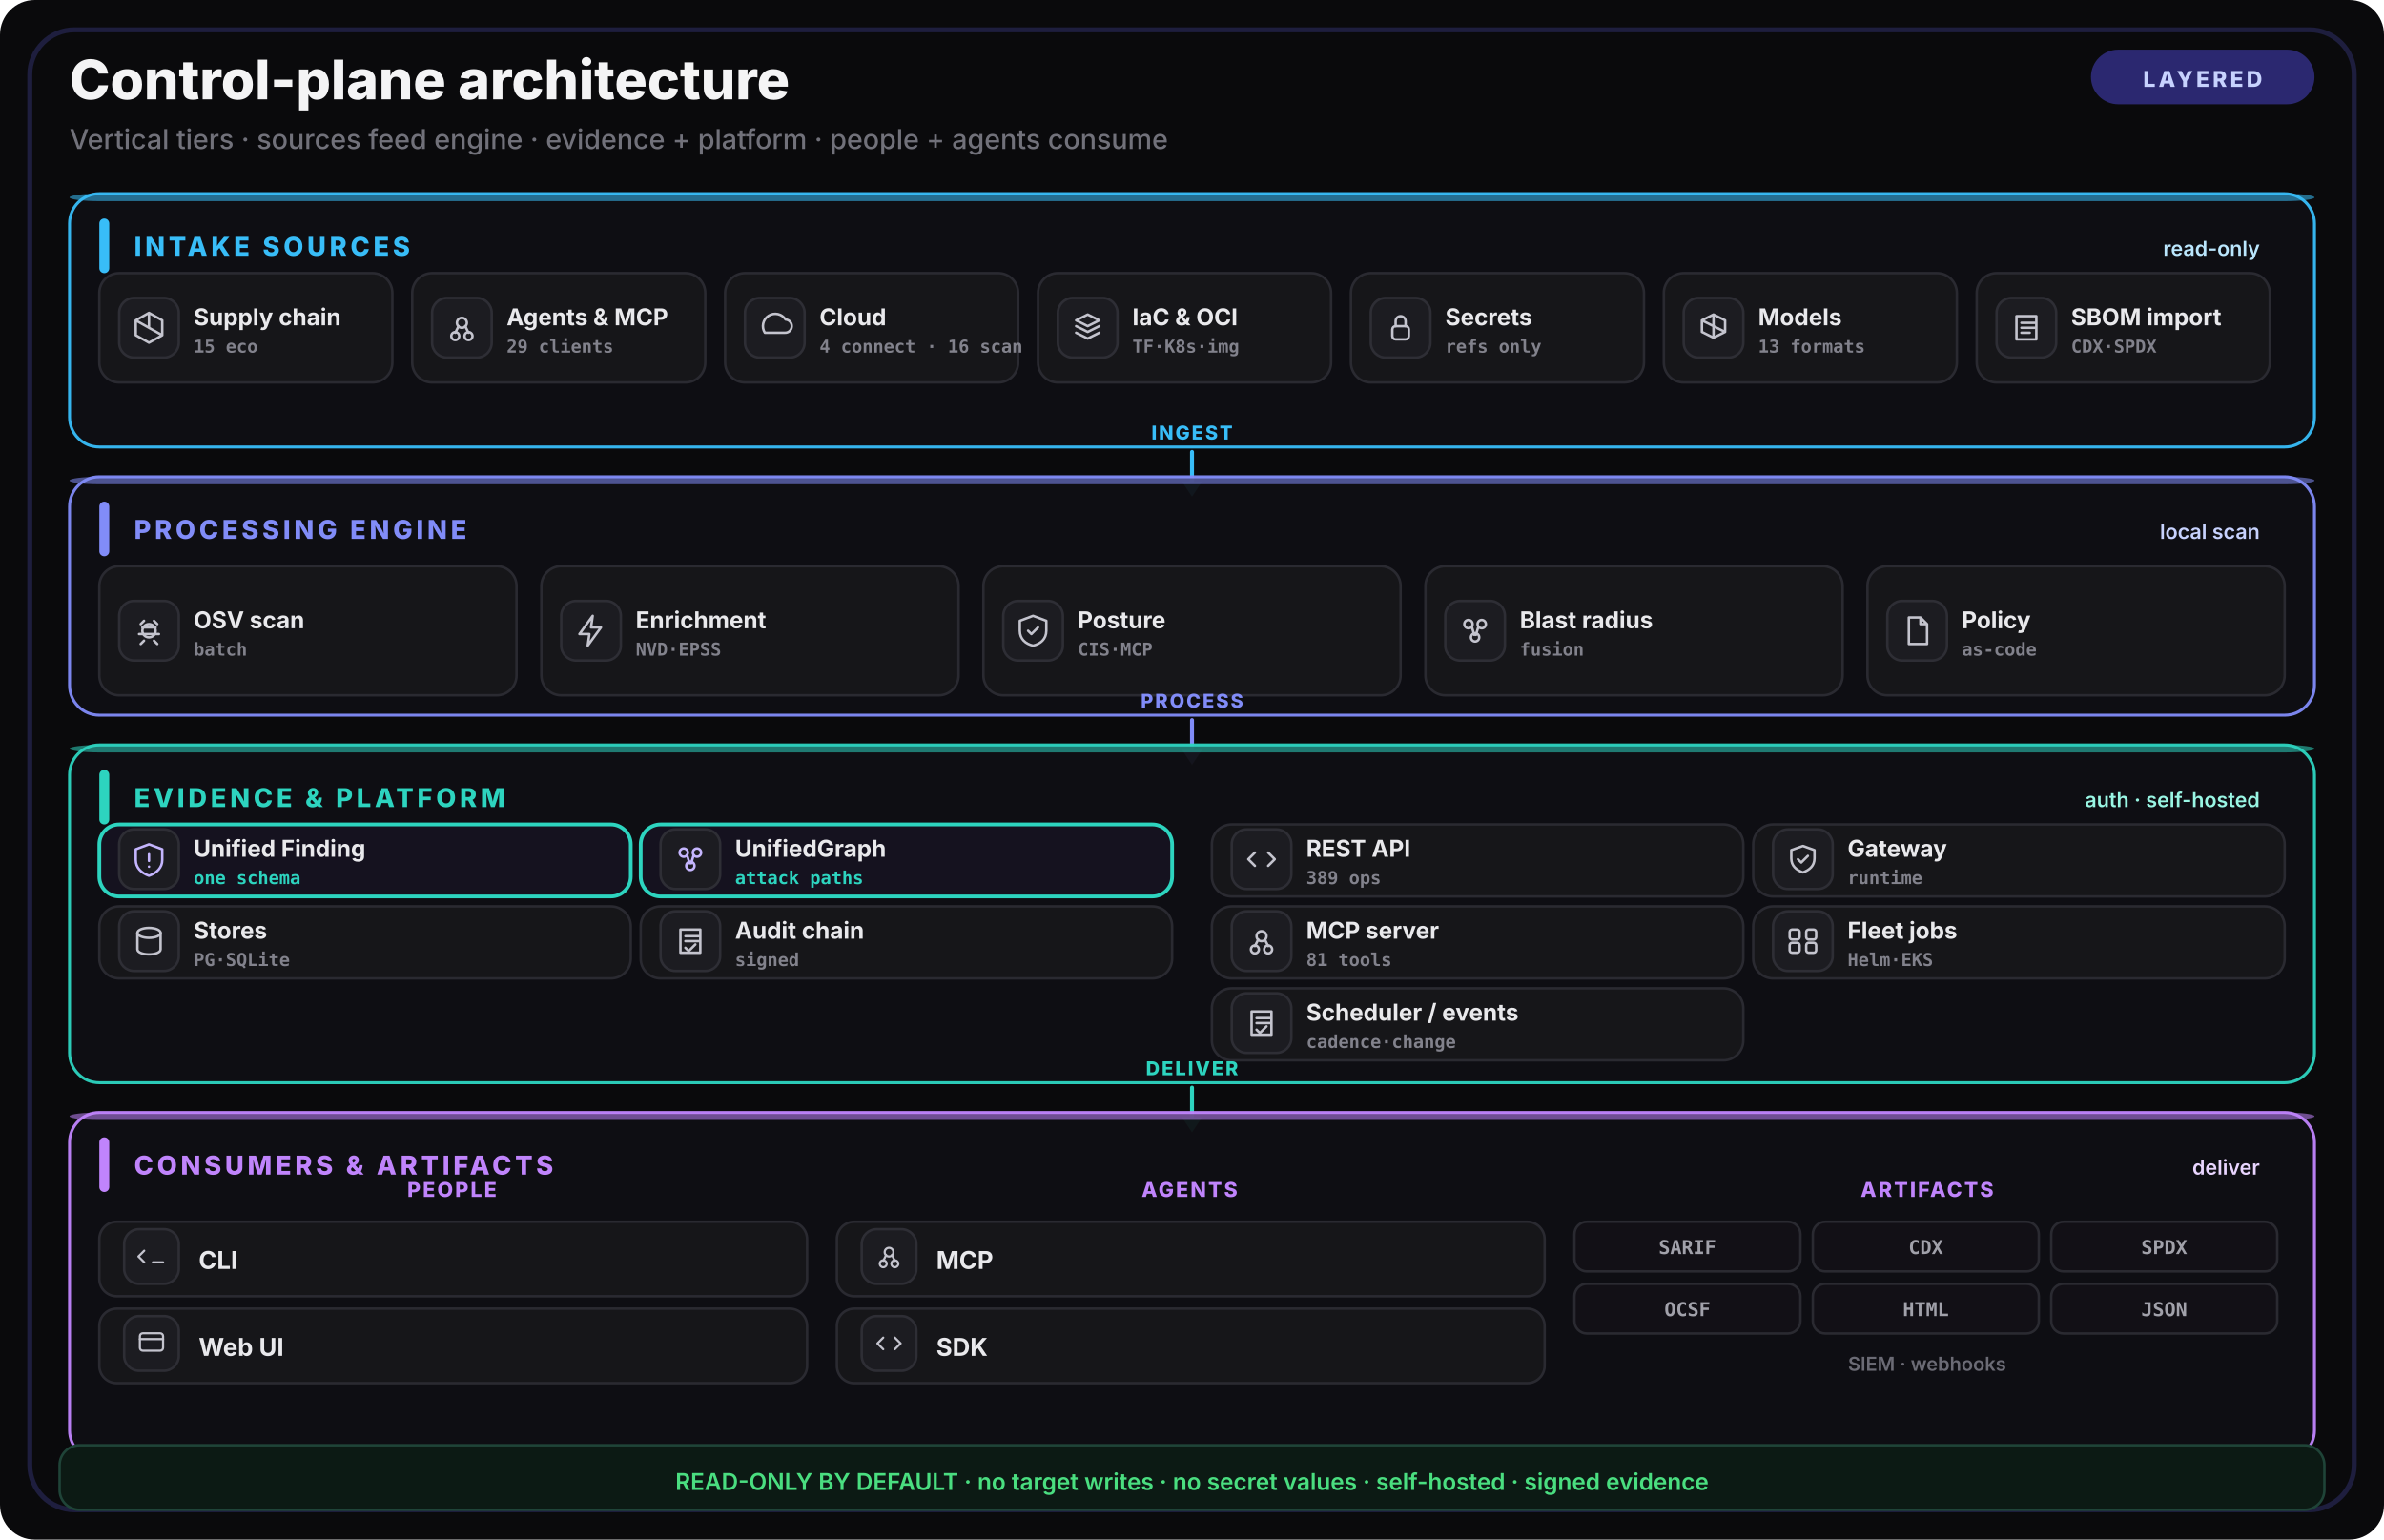
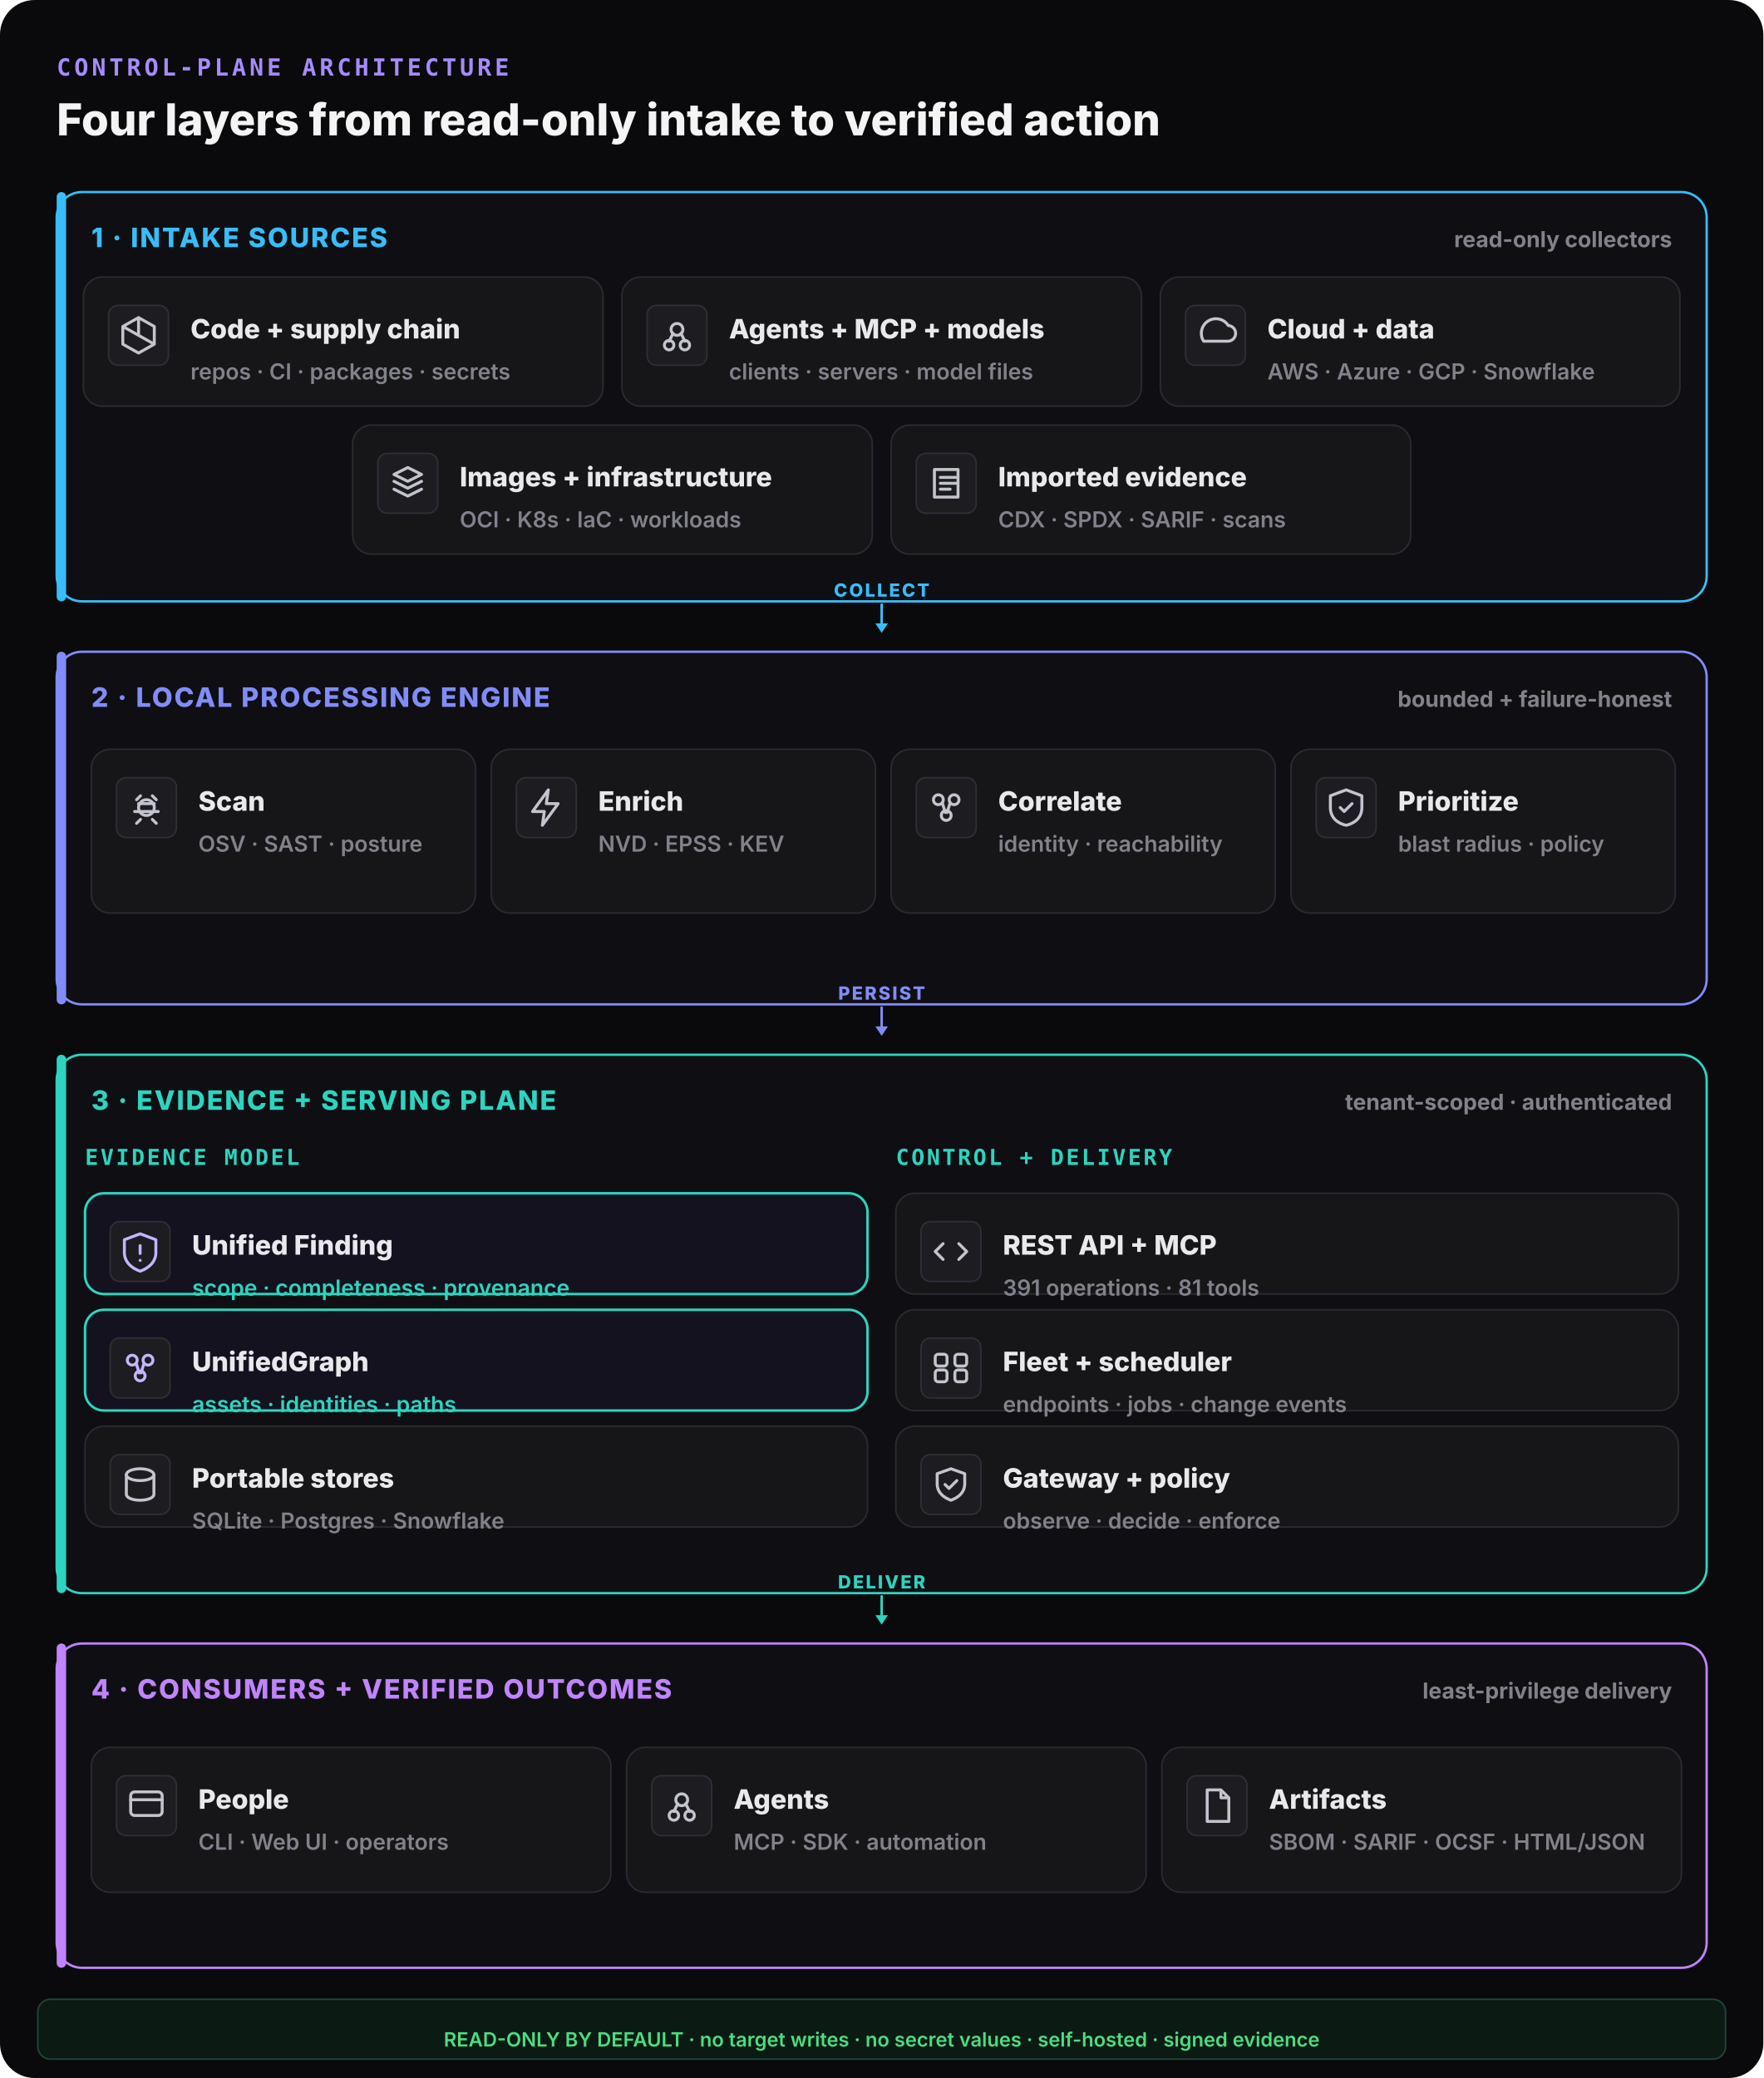
- <svg xmlns="http://www.w3.org/2000/svg" width="960" height="620" viewBox="0 0 960 620" fill="none">
-   <rect width="960" height="620" rx="14" fill="#0a0a0c" />
-   <rect x="12" y="12" width="936" height="596" rx="18" fill="none" stroke="#6366f1" stroke-width="2" opacity="0.22" />
-   <rect x="842" y="20" width="90" height="22" rx="11" fill="#312e81" opacity="0.85" />
-   <text x="887" y="35" text-anchor="middle" font-family="Inter,system-ui,sans-serif" font-size="8.8" font-weight="800" letter-spacing="0.14em" fill="#c7d2fe">LAYERED</text>
-   <text x="28" y="40" font-family="Inter,system-ui,sans-serif" font-size="22.0" font-weight="800" fill="#f4f4f5">Control-plane architecture</text>
-   <text x="28" y="60" font-family="Inter,system-ui,sans-serif" font-size="11.0" font-weight="500" fill="#71717a">Vertical tiers · sources feed engine · evidence + platform · people + agents consume</text>
-   <rect x="28" y="78" width="904" height="102" rx="12" fill="#0f0f13" stroke="#38bdf8" stroke-width="1.2" opacity="0.95" />
-   <rect x="28" y="78" width="904" height="3" rx="12" fill="#38bdf8" opacity="0.55" />
-   <rect x="40" y="88" width="4" height="22" rx="2" fill="#38bdf8" />
-   <text x="54" y="103" font-family="Inter,system-ui,sans-serif" font-size="10.45" font-weight="800" letter-spacing="0.14em" fill="#38bdf8">INTAKE SOURCES</text>
-   <text x="910" y="103" text-anchor="end" font-family="Inter,system-ui,sans-serif" font-size="8.25" font-weight="600" fill="#bae6fd">read-only</text>
-   <rect x="40" y="110" width="118" height="44" rx="8" fill="#161619" stroke="#2a2a31" stroke-width="1" />
-   <rect x="48" y="120" width="24" height="24" rx="6" fill="#1c1c21" stroke="#2e2e35" />
-   <g transform="translate(52,124) scale(0.6666667)" fill="none" stroke="#c4c4ce" stroke-width="1.5" stroke-linecap="round" stroke-linejoin="round">
+ <svg xmlns="http://www.w3.org/2000/svg" width="1120" height="1320" viewBox="0 0 1120 1320" fill="none">
+   <rect width="1120" height="1320" rx="22" fill="#0a0a0c" />
+   <text x="36" y="48" font-family="ui-monospace,monospace" font-size="15" font-weight="800" letter-spacing="0.14em" fill="#a78bfa">CONTROL-PLANE ARCHITECTURE</text>
+   <text x="36" y="86" font-family="Inter,system-ui,sans-serif" font-size="28" font-weight="800" fill="#f4f4f5">Four layers from read-only intake to verified action</text>
+   <rect x="36" y="122" width="1048" height="260" rx="16" fill="#0f0f13" stroke="#38bdf8" stroke-width="1.5" />
+   <rect x="36" y="122" width="6" height="260" rx="3" fill="#38bdf8" />
+   <text x="58" y="157" font-family="Inter,system-ui,sans-serif" font-size="17" font-weight="800" letter-spacing="0.06em" fill="#38bdf8">1 · INTAKE SOURCES</text>
+   <text x="1062" y="157" text-anchor="end" font-family="Inter,system-ui,sans-serif" font-size="14" font-weight="700" fill="#82828c">read-only collectors</text>
+   <rect x="53" y="176" width="330" height="82" rx="12" fill="#161619" stroke="#2a2a31" stroke-width="1" />
+   <rect x="69" y="194" width="38" height="38" rx="6" fill="#1c1c21" stroke="#2e2e35" />
+   <g transform="translate(73,198) scale(1.25)" fill="none" stroke="#c4c4ce" stroke-width="1.5" stroke-linecap="round" stroke-linejoin="round">
    <path d="M12 3l8 4.5v9L12 21l-8-4.5v-9z M12 3v9 M4 7.5l16 9" />
  </g>
-   <text x="78" y="131" font-family="Inter,system-ui,sans-serif" font-size="9.35" font-weight="700" fill="#e9e9ec">Supply chain</text>
-   <text x="78" y="142" font-family="ui-monospace,monospace" font-size="7.15" font-weight="600" fill="#82828c">15 eco</text>
-   <rect x="166" y="110" width="118" height="44" rx="8" fill="#161619" stroke="#2a2a31" stroke-width="1" />
-   <rect x="174" y="120" width="24" height="24" rx="6" fill="#1c1c21" stroke="#2e2e35" />
-   <g transform="translate(178,124) scale(0.6666667)" fill="none" stroke="#c4c4ce" stroke-width="1.5" stroke-linecap="round" stroke-linejoin="round">
+   <text x="121" y="215" font-family="Inter,system-ui,sans-serif" font-size="17" font-weight="800" fill="#e9e9ec">Code + supply chain</text>
+   <text x="121" y="241" font-family="Inter,system-ui,sans-serif" font-size="14" font-weight="600" fill="#82828c">repos · CI · packages · secrets</text>
+   <rect x="395" y="176" width="330" height="82" rx="12" fill="#161619" stroke="#2a2a31" stroke-width="1" />
+   <rect x="411" y="194" width="38" height="38" rx="6" fill="#1c1c21" stroke="#2e2e35" />
+   <g transform="translate(415,198) scale(1.25)" fill="none" stroke="#c4c4ce" stroke-width="1.5" stroke-linecap="round" stroke-linejoin="round">
    <circle cx="12" cy="9" r="3" />
    <circle cx="8" cy="17" r="2.4" />
    <circle cx="16" cy="17" r="2.4" />
    <path d="M10 11l-2 4 M14 11l2 4" />
  </g>
-   <text x="204" y="131" font-family="Inter,system-ui,sans-serif" font-size="9.35" font-weight="700" fill="#e9e9ec">Agents &amp; MCP</text>
-   <text x="204" y="142" font-family="ui-monospace,monospace" font-size="7.15" font-weight="600" fill="#82828c">29 clients</text>
-   <rect x="292" y="110" width="118" height="44" rx="8" fill="#161619" stroke="#2a2a31" stroke-width="1" />
-   <rect x="300" y="120" width="24" height="24" rx="6" fill="#1c1c21" stroke="#2e2e35" />
-   <g transform="translate(304,124) scale(0.6666667)" fill="none" stroke="#c4c4ce" stroke-width="1.5" stroke-linecap="round" stroke-linejoin="round">
+   <text x="463" y="215" font-family="Inter,system-ui,sans-serif" font-size="17" font-weight="800" fill="#e9e9ec">Agents + MCP + models</text>
+   <text x="463" y="241" font-family="Inter,system-ui,sans-serif" font-size="14" font-weight="600" fill="#82828c">clients · servers · model files</text>
+   <rect x="737" y="176" width="330" height="82" rx="12" fill="#161619" stroke="#2a2a31" stroke-width="1" />
+   <rect x="753" y="194" width="38" height="38" rx="6" fill="#1c1c21" stroke="#2e2e35" />
+   <g transform="translate(757,198) scale(1.25)" fill="none" stroke="#c4c4ce" stroke-width="1.5" stroke-linecap="round" stroke-linejoin="round">
    <path d="M6 15h12a4 4 0 0 0 .5-8A6 6 0 0 0 6 15z" />
  </g>
-   <text x="330" y="131" font-family="Inter,system-ui,sans-serif" font-size="9.35" font-weight="700" fill="#e9e9ec">Cloud</text>
-   <text x="330" y="142" font-family="ui-monospace,monospace" font-size="7.15" font-weight="600" fill="#82828c">4 connect · 16 scan</text>
-   <rect x="418" y="110" width="118" height="44" rx="8" fill="#161619" stroke="#2a2a31" stroke-width="1" />
-   <rect x="426" y="120" width="24" height="24" rx="6" fill="#1c1c21" stroke="#2e2e35" />
-   <g transform="translate(430,124) scale(0.6666667)" fill="none" stroke="#c4c4ce" stroke-width="1.5" stroke-linecap="round" stroke-linejoin="round">
+   <text x="805" y="215" font-family="Inter,system-ui,sans-serif" font-size="17" font-weight="800" fill="#e9e9ec">Cloud + data</text>
+   <text x="805" y="241" font-family="Inter,system-ui,sans-serif" font-size="14" font-weight="600" fill="#82828c">AWS · Azure · GCP · Snowflake</text>
+   <rect x="224" y="270" width="330" height="82" rx="12" fill="#161619" stroke="#2a2a31" stroke-width="1" />
+   <rect x="240" y="288" width="38" height="38" rx="6" fill="#1c1c21" stroke="#2e2e35" />
+   <g transform="translate(244,292) scale(1.25)" fill="none" stroke="#c4c4ce" stroke-width="1.5" stroke-linecap="round" stroke-linejoin="round">
    <path d="M12 4l7 3.5-7 3.5-7-3.5z M5 11l7 3.5 7-3.5 M5 15l7 3.5 7-3.5" />
  </g>
-   <text x="456" y="131" font-family="Inter,system-ui,sans-serif" font-size="9.35" font-weight="700" fill="#e9e9ec">IaC &amp; OCI</text>
-   <text x="456" y="142" font-family="ui-monospace,monospace" font-size="7.15" font-weight="600" fill="#82828c">TF·K8s·img</text>
-   <rect x="544" y="110" width="118" height="44" rx="8" fill="#161619" stroke="#2a2a31" stroke-width="1" />
-   <rect x="552" y="120" width="24" height="24" rx="6" fill="#1c1c21" stroke="#2e2e35" />
-   <g transform="translate(556,124) scale(0.6666667)" fill="none" stroke="#c4c4ce" stroke-width="1.5" stroke-linecap="round" stroke-linejoin="round">
-     <rect x="7" y="11" width="10" height="8" rx="2" />
-     <path d="M9 11V8a3 3 0 0 1 6 0v3" />
-   </g>
-   <text x="582" y="131" font-family="Inter,system-ui,sans-serif" font-size="9.35" font-weight="700" fill="#e9e9ec">Secrets</text>
-   <text x="582" y="142" font-family="ui-monospace,monospace" font-size="7.15" font-weight="600" fill="#82828c">refs only</text>
-   <rect x="670" y="110" width="118" height="44" rx="8" fill="#161619" stroke="#2a2a31" stroke-width="1" />
-   <rect x="678" y="120" width="24" height="24" rx="6" fill="#1c1c21" stroke="#2e2e35" />
-   <g transform="translate(682,124) scale(0.6666667)" fill="none" stroke="#c4c4ce" stroke-width="1.5" stroke-linecap="round" stroke-linejoin="round">
-     <path d="M12 4l7 3.5v7L12 18l-7-3.5v-7z M12 4v14 M5 7.5l14 7" />
-   </g>
-   <text x="708" y="131" font-family="Inter,system-ui,sans-serif" font-size="9.35" font-weight="700" fill="#e9e9ec">Models</text>
-   <text x="708" y="142" font-family="ui-monospace,monospace" font-size="7.15" font-weight="600" fill="#82828c">13 formats</text>
-   <rect x="796" y="110" width="118" height="44" rx="8" fill="#161619" stroke="#2a2a31" stroke-width="1" />
-   <rect x="804" y="120" width="24" height="24" rx="6" fill="#1c1c21" stroke="#2e2e35" />
-   <g transform="translate(808,124) scale(0.6666667)" fill="none" stroke="#c4c4ce" stroke-width="1.5" stroke-linecap="round" stroke-linejoin="round">
+   <text x="292" y="309" font-family="Inter,system-ui,sans-serif" font-size="17" font-weight="800" fill="#e9e9ec">Images + infrastructure</text>
+   <text x="292" y="335" font-family="Inter,system-ui,sans-serif" font-size="14" font-weight="600" fill="#82828c">OCI · K8s · IaC · workloads</text>
+   <rect x="566" y="270" width="330" height="82" rx="12" fill="#161619" stroke="#2a2a31" stroke-width="1" />
+   <rect x="582" y="288" width="38" height="38" rx="6" fill="#1c1c21" stroke="#2e2e35" />
+   <g transform="translate(586,292) scale(1.25)" fill="none" stroke="#c4c4ce" stroke-width="1.5" stroke-linecap="round" stroke-linejoin="round">
    <path d="M6 5h12v14H6z M9 9h8 M9 12h8 M9 15h5" />
  </g>
-   <text x="834" y="131" font-family="Inter,system-ui,sans-serif" font-size="9.35" font-weight="700" fill="#e9e9ec">SBOM import</text>
-   <text x="834" y="142" font-family="ui-monospace,monospace" font-size="7.15" font-weight="600" fill="#82828c">CDX·SPDX</text>
-   <line x1="480" y1="182" x2="480" y2="196" stroke="#38bdf8" stroke-width="1.6" stroke-linecap="round" />
-   <polygon points="480,200 476,194 484,194" fill="#38bdf8" />
-   <text x="480" y="177" text-anchor="middle" font-family="Inter,system-ui,sans-serif" font-size="7.7" font-weight="800" letter-spacing="0.1em" fill="#38bdf8">INGEST</text>
-   <rect x="28" y="192" width="904" height="96" rx="12" fill="#0f0f13" stroke="#818cf8" stroke-width="1.2" opacity="0.95" />
-   <rect x="28" y="192" width="904" height="3" rx="12" fill="#818cf8" opacity="0.55" />
-   <rect x="40" y="202" width="4" height="22" rx="2" fill="#818cf8" />
-   <text x="54" y="217" font-family="Inter,system-ui,sans-serif" font-size="10.45" font-weight="800" letter-spacing="0.14em" fill="#818cf8">PROCESSING ENGINE</text>
-   <text x="910" y="217" text-anchor="end" font-family="Inter,system-ui,sans-serif" font-size="8.25" font-weight="600" fill="#c7d2fe">local scan</text>
-   <rect x="40" y="228" width="168" height="52" rx="8" fill="#161619" stroke="#2a2a31" stroke-width="1" />
-   <rect x="48" y="242" width="24" height="24" rx="6" fill="#1c1c21" stroke="#2e2e35" />
-   <g transform="translate(52,246) scale(0.6666667)" fill="none" stroke="#c4c4ce" stroke-width="1.5" stroke-linecap="round" stroke-linejoin="round">
+   <text x="634" y="309" font-family="Inter,system-ui,sans-serif" font-size="17" font-weight="800" fill="#e9e9ec">Imported evidence</text>
+   <text x="634" y="335" font-family="Inter,system-ui,sans-serif" font-size="14" font-weight="600" fill="#82828c">CDX · SPDX · SARIF · scans</text>
+   <line x1="560" y1="384" x2="560" y2="398" stroke="#38bdf8" stroke-width="1.6" stroke-linecap="round" />
+   <polygon points="560,402 556,396 564,396" fill="#38bdf8" />
+   <text x="560" y="379" text-anchor="middle" font-family="Inter,system-ui,sans-serif" font-size="11.5" font-weight="800" letter-spacing="0.1em" fill="#38bdf8">COLLECT</text>
+   <rect x="36" y="414" width="1048" height="224" rx="16" fill="#0f0f13" stroke="#818cf8" stroke-width="1.5" />
+   <rect x="36" y="414" width="6" height="224" rx="3" fill="#818cf8" />
+   <text x="58" y="449" font-family="Inter,system-ui,sans-serif" font-size="17" font-weight="800" letter-spacing="0.06em" fill="#818cf8">2 · LOCAL PROCESSING ENGINE</text>
+   <text x="1062" y="449" text-anchor="end" font-family="Inter,system-ui,sans-serif" font-size="14" font-weight="700" fill="#82828c">bounded + failure-honest</text>
+   <rect x="58" y="476" width="244" height="104" rx="12" fill="#161619" stroke="#2a2a31" stroke-width="1" />
+   <rect x="74" y="494" width="38" height="38" rx="6" fill="#1c1c21" stroke="#2e2e35" />
+   <g transform="translate(78,498) scale(1.25)" fill="none" stroke="#c4c4ce" stroke-width="1.5" stroke-linecap="round" stroke-linejoin="round">
    <path d="M8 10h8M6 14h12M9 6l-2 2M15 6l2 2M9 18l-2 2M15 18l2 2" />
    <circle cx="12" cy="12" r="4" />
  </g>
-   <text x="78" y="253" font-family="Inter,system-ui,sans-serif" font-size="9.35" font-weight="700" fill="#e9e9ec">OSV scan</text>
-   <text x="78" y="264" font-family="ui-monospace,monospace" font-size="7.15" font-weight="600" fill="#82828c">batch</text>
-   <rect x="218" y="228" width="168" height="52" rx="8" fill="#161619" stroke="#2a2a31" stroke-width="1" />
-   <rect x="226" y="242" width="24" height="24" rx="6" fill="#1c1c21" stroke="#2e2e35" />
-   <g transform="translate(230,246) scale(0.6666667)" fill="none" stroke="#c4c4ce" stroke-width="1.5" stroke-linecap="round" stroke-linejoin="round">
+   <text x="126" y="515" font-family="Inter,system-ui,sans-serif" font-size="17" font-weight="800" fill="#e9e9ec">Scan</text>
+   <text x="126" y="541" font-family="Inter,system-ui,sans-serif" font-size="14" font-weight="600" fill="#82828c">OSV · SAST · posture</text>
+   <rect x="312" y="476" width="244" height="104" rx="12" fill="#161619" stroke="#2a2a31" stroke-width="1" />
+   <rect x="328" y="494" width="38" height="38" rx="6" fill="#1c1c21" stroke="#2e2e35" />
+   <g transform="translate(332,498) scale(1.25)" fill="none" stroke="#c4c4ce" stroke-width="1.5" stroke-linecap="round" stroke-linejoin="round">
    <path d="M13 3L5 14h6l-1 7 8-11h-6z" />
  </g>
-   <text x="256" y="253" font-family="Inter,system-ui,sans-serif" font-size="9.35" font-weight="700" fill="#e9e9ec">Enrichment</text>
-   <text x="256" y="264" font-family="ui-monospace,monospace" font-size="7.15" font-weight="600" fill="#82828c">NVD·EPSS</text>
-   <rect x="396" y="228" width="168" height="52" rx="8" fill="#161619" stroke="#2a2a31" stroke-width="1" />
-   <rect x="404" y="242" width="24" height="24" rx="6" fill="#1c1c21" stroke="#2e2e35" />
-   <g transform="translate(408,246) scale(0.6666667)" fill="none" stroke="#c4c4ce" stroke-width="1.5" stroke-linecap="round" stroke-linejoin="round">
-     <path d="M12 3l8 3v6c0 5-3.5 8-8 9-4.5-1-8-4-8-9V6z" />
-     <path d="M9 12l2 2 4-4" />
-   </g>
-   <text x="434" y="253" font-family="Inter,system-ui,sans-serif" font-size="9.35" font-weight="700" fill="#e9e9ec">Posture</text>
-   <text x="434" y="264" font-family="ui-monospace,monospace" font-size="7.15" font-weight="600" fill="#82828c">CIS·MCP</text>
-   <rect x="574" y="228" width="168" height="52" rx="8" fill="#161619" stroke="#2a2a31" stroke-width="1" />
-   <rect x="582" y="242" width="24" height="24" rx="6" fill="#1c1c21" stroke="#2e2e35" />
-   <g transform="translate(586,246) scale(0.6666667)" fill="none" stroke="#c4c4ce" stroke-width="1.5" stroke-linecap="round" stroke-linejoin="round">
+   <text x="380" y="515" font-family="Inter,system-ui,sans-serif" font-size="17" font-weight="800" fill="#e9e9ec">Enrich</text>
+   <text x="380" y="541" font-family="Inter,system-ui,sans-serif" font-size="14" font-weight="600" fill="#82828c">NVD · EPSS · KEV</text>
+   <rect x="566" y="476" width="244" height="104" rx="12" fill="#161619" stroke="#2a2a31" stroke-width="1" />
+   <rect x="582" y="494" width="38" height="38" rx="6" fill="#1c1c21" stroke="#2e2e35" />
+   <g transform="translate(586,498) scale(1.25)" fill="none" stroke="#c4c4ce" stroke-width="1.5" stroke-linecap="round" stroke-linejoin="round">
    <circle cx="8" cy="8" r="2.5" />
    <circle cx="16" cy="8" r="2.5" />
    <circle cx="12" cy="16" r="2.5" />
    <path d="M10 9.5l1.5 5 M14 9.5l-1.5 5" />
  </g>
-   <text x="612" y="253" font-family="Inter,system-ui,sans-serif" font-size="9.35" font-weight="700" fill="#e9e9ec">Blast radius</text>
-   <text x="612" y="264" font-family="ui-monospace,monospace" font-size="7.15" font-weight="600" fill="#82828c">fusion</text>
-   <rect x="752" y="228" width="168" height="52" rx="8" fill="#161619" stroke="#2a2a31" stroke-width="1" />
-   <rect x="760" y="242" width="24" height="24" rx="6" fill="#1c1c21" stroke="#2e2e35" />
-   <g transform="translate(764,246) scale(0.6666667)" fill="none" stroke="#c4c4ce" stroke-width="1.5" stroke-linecap="round" stroke-linejoin="round">
-     <path d="M7 4h7l4 4v12H7z M14 4v4h4" />
+   <text x="634" y="515" font-family="Inter,system-ui,sans-serif" font-size="17" font-weight="800" fill="#e9e9ec">Correlate</text>
+   <text x="634" y="541" font-family="Inter,system-ui,sans-serif" font-size="14" font-weight="600" fill="#82828c">identity · reachability</text>
+   <rect x="820" y="476" width="244" height="104" rx="12" fill="#161619" stroke="#2a2a31" stroke-width="1" />
+   <rect x="836" y="494" width="38" height="38" rx="6" fill="#1c1c21" stroke="#2e2e35" />
+   <g transform="translate(840,498) scale(1.25)" fill="none" stroke="#c4c4ce" stroke-width="1.5" stroke-linecap="round" stroke-linejoin="round">
+     <path d="M12 3l8 3v6c0 5-3.5 8-8 9-4.5-1-8-4-8-9V6z" />
+     <path d="M9 12l2 2 4-4" />
  </g>
-   <text x="790" y="253" font-family="Inter,system-ui,sans-serif" font-size="9.35" font-weight="700" fill="#e9e9ec">Policy</text>
-   <text x="790" y="264" font-family="ui-monospace,monospace" font-size="7.15" font-weight="600" fill="#82828c">as-code</text>
-   <line x1="480" y1="290" x2="480" y2="304" stroke="#818cf8" stroke-width="1.6" stroke-linecap="round" />
-   <polygon points="480,308 476,302 484,302" fill="#818cf8" />
-   <text x="480" y="285" text-anchor="middle" font-family="Inter,system-ui,sans-serif" font-size="7.7" font-weight="800" letter-spacing="0.1em" fill="#818cf8">PROCESS</text>
-   <rect x="28" y="300" width="904" height="136" rx="12" fill="#0f0f13" stroke="#2dd4bf" stroke-width="1.2" opacity="0.95" />
-   <rect x="28" y="300" width="904" height="3" rx="12" fill="#2dd4bf" opacity="0.55" />
-   <rect x="40" y="310" width="4" height="22" rx="2" fill="#2dd4bf" />
-   <text x="54" y="325" font-family="Inter,system-ui,sans-serif" font-size="10.45" font-weight="800" letter-spacing="0.14em" fill="#2dd4bf">EVIDENCE &amp; PLATFORM</text>
-   <text x="910" y="325" text-anchor="end" font-family="Inter,system-ui,sans-serif" font-size="8.25" font-weight="600" fill="#99f6e4">auth · self-hosted</text>
-   <rect x="40" y="332" width="214" height="29" rx="8" fill="#15121f" stroke="#2dd4bf" stroke-width="1.5" />
-   <rect x="48" y="334" width="24" height="24" rx="6" fill="#1c1c21" stroke="#2e2e35" />
-   <g transform="translate(52,338) scale(0.6666667)" fill="none" stroke="#c4b5fd" stroke-width="1.5" stroke-linecap="round" stroke-linejoin="round">
+   <text x="888" y="515" font-family="Inter,system-ui,sans-serif" font-size="17" font-weight="800" fill="#e9e9ec">Prioritize</text>
+   <text x="888" y="541" font-family="Inter,system-ui,sans-serif" font-size="14" font-weight="600" fill="#82828c">blast radius · policy</text>
+   <line x1="560" y1="640" x2="560" y2="654" stroke="#818cf8" stroke-width="1.6" stroke-linecap="round" />
+   <polygon points="560,658 556,652 564,652" fill="#818cf8" />
+   <text x="560" y="635" text-anchor="middle" font-family="Inter,system-ui,sans-serif" font-size="11.5" font-weight="800" letter-spacing="0.1em" fill="#818cf8">PERSIST</text>
+   <rect x="36" y="670" width="1048" height="342" rx="16" fill="#0f0f13" stroke="#2dd4bf" stroke-width="1.5" />
+   <rect x="36" y="670" width="6" height="342" rx="3" fill="#2dd4bf" />
+   <text x="58" y="705" font-family="Inter,system-ui,sans-serif" font-size="17" font-weight="800" letter-spacing="0.06em" fill="#2dd4bf">3 · EVIDENCE + SERVING PLANE</text>
+   <text x="1062" y="705" text-anchor="end" font-family="Inter,system-ui,sans-serif" font-size="14" font-weight="700" fill="#82828c">tenant-scoped · authenticated</text>
+   <text x="54" y="740" font-family="ui-monospace,monospace" font-size="14" font-weight="800" letter-spacing="0.1em" fill="#2dd4bf">EVIDENCE MODEL</text>
+   <text x="569" y="740" font-family="ui-monospace,monospace" font-size="14" font-weight="800" letter-spacing="0.1em" fill="#2dd4bf">CONTROL + DELIVERY</text>
+   <rect x="54" y="758" width="497" height="64" rx="12" fill="#15121f" stroke="#2dd4bf" stroke-width="1.6" />
+   <rect x="70" y="776" width="38" height="38" rx="6" fill="#1c1c21" stroke="#2e2e35" />
+   <g transform="translate(74,780) scale(1.25)" fill="none" stroke="#c4b5fd" stroke-width="1.5" stroke-linecap="round" stroke-linejoin="round">
    <path d="M12 3l8 3v6.5c0 4.5-3.2 7.8-8 9.5-4.8-1.7-8-5-8-9.5V6z" />
    <path d="M12 9v4" />
    <path d="M12 16.5h.01" />
  </g>
-   <text x="78" y="345" font-family="Inter,system-ui,sans-serif" font-size="9.35" font-weight="700" fill="#e9e9ec">Unified Finding</text>
-   <text x="78" y="356" font-family="ui-monospace,monospace" font-size="7.15" font-weight="600" fill="#2dd4bf">one schema</text>
-   <rect x="258" y="332" width="214" height="29" rx="8" fill="#15121f" stroke="#2dd4bf" stroke-width="1.5" />
-   <rect x="266" y="334" width="24" height="24" rx="6" fill="#1c1c21" stroke="#2e2e35" />
-   <g transform="translate(270,338) scale(0.6666667)" fill="none" stroke="#c4b5fd" stroke-width="1.5" stroke-linecap="round" stroke-linejoin="round">
+   <text x="122" y="797" font-family="Inter,system-ui,sans-serif" font-size="17" font-weight="800" fill="#e9e9ec">Unified Finding</text>
+   <text x="122" y="823" font-family="Inter,system-ui,sans-serif" font-size="14" font-weight="600" fill="#2dd4bf">scope · completeness · provenance</text>
+   <rect x="54" y="832" width="497" height="64" rx="12" fill="#15121f" stroke="#2dd4bf" stroke-width="1.6" />
+   <rect x="70" y="850" width="38" height="38" rx="6" fill="#1c1c21" stroke="#2e2e35" />
+   <g transform="translate(74,854) scale(1.25)" fill="none" stroke="#c4b5fd" stroke-width="1.5" stroke-linecap="round" stroke-linejoin="round">
    <circle cx="8" cy="8" r="2.5" />
    <circle cx="16" cy="8" r="2.5" />
    <circle cx="12" cy="16" r="2.5" />
    <path d="M10 9.5l1.5 5 M14 9.5l-1.5 5" />
  </g>
-   <text x="296" y="345" font-family="Inter,system-ui,sans-serif" font-size="9.35" font-weight="700" fill="#e9e9ec">UnifiedGraph</text>
-   <text x="296" y="356" font-family="ui-monospace,monospace" font-size="7.15" font-weight="600" fill="#2dd4bf">attack paths</text>
-   <rect x="40" y="365" width="214" height="29" rx="8" fill="#161619" stroke="#2a2a31" stroke-width="1" />
-   <rect x="48" y="367" width="24" height="24" rx="6" fill="#1c1c21" stroke="#2e2e35" />
-   <g transform="translate(52,371) scale(0.6666667)" fill="none" stroke="#c4c4ce" stroke-width="1.5" stroke-linecap="round" stroke-linejoin="round">
+   <text x="122" y="871" font-family="Inter,system-ui,sans-serif" font-size="17" font-weight="800" fill="#e9e9ec">UnifiedGraph</text>
+   <text x="122" y="897" font-family="Inter,system-ui,sans-serif" font-size="14" font-weight="600" fill="#2dd4bf">assets · identities · paths</text>
+   <rect x="54" y="906" width="497" height="64" rx="12" fill="#161619" stroke="#2a2a31" stroke-width="1" />
+   <rect x="70" y="924" width="38" height="38" rx="6" fill="#1c1c21" stroke="#2e2e35" />
+   <g transform="translate(74,928) scale(1.25)" fill="none" stroke="#c4c4ce" stroke-width="1.5" stroke-linecap="round" stroke-linejoin="round">
    <ellipse cx="12" cy="7" rx="7" ry="3" />
    <path d="M5 7v10c0 1.7 3.1 3 7 3s7-1.3 7-3V7" />
  </g>
-   <text x="78" y="378" font-family="Inter,system-ui,sans-serif" font-size="9.35" font-weight="700" fill="#e9e9ec">Stores</text>
-   <text x="78" y="389" font-family="ui-monospace,monospace" font-size="7.15" font-weight="600" fill="#82828c">PG·SQLite</text>
-   <rect x="258" y="365" width="214" height="29" rx="8" fill="#161619" stroke="#2a2a31" stroke-width="1" />
-   <rect x="266" y="367" width="24" height="24" rx="6" fill="#1c1c21" stroke="#2e2e35" />
-   <g transform="translate(270,371) scale(0.6666667)" fill="none" stroke="#c4c4ce" stroke-width="1.5" stroke-linecap="round" stroke-linejoin="round">
-     <path d="M6 5h12v14H6z M9 9h8 M9 12h8" />
-     <path d="M9 16l2 2 4-4" />
-   </g>
-   <text x="296" y="378" font-family="Inter,system-ui,sans-serif" font-size="9.35" font-weight="700" fill="#e9e9ec">Audit chain</text>
-   <text x="296" y="389" font-family="ui-monospace,monospace" font-size="7.15" font-weight="600" fill="#82828c">signed</text>
-   <rect x="488" y="332" width="214" height="29" rx="8" fill="#161619" stroke="#2a2a31" stroke-width="1" />
-   <rect x="496" y="334" width="24" height="24" rx="6" fill="#1c1c21" stroke="#2e2e35" />
-   <g transform="translate(500,338) scale(0.6666667)" fill="none" stroke="#c4c4ce" stroke-width="1.5" stroke-linecap="round" stroke-linejoin="round">
+   <text x="122" y="945" font-family="Inter,system-ui,sans-serif" font-size="17" font-weight="800" fill="#e9e9ec">Portable stores</text>
+   <text x="122" y="971" font-family="Inter,system-ui,sans-serif" font-size="14" font-weight="600" fill="#82828c">SQLite · Postgres · Snowflake</text>
+   <rect x="569" y="758" width="497" height="64" rx="12" fill="#161619" stroke="#2a2a31" stroke-width="1" />
+   <rect x="585" y="776" width="38" height="38" rx="6" fill="#1c1c21" stroke="#2e2e35" />
+   <g transform="translate(589,780) scale(1.25)" fill="none" stroke="#c4c4ce" stroke-width="1.5" stroke-linecap="round" stroke-linejoin="round">
    <path d="M8 8l-4 4 4 4M16 8l4 4-4 4" />
  </g>
-   <text x="526" y="345" font-family="Inter,system-ui,sans-serif" font-size="9.35" font-weight="700" fill="#e9e9ec">REST API</text>
-   <text x="526" y="356" font-family="ui-monospace,monospace" font-size="7.15" font-weight="600" fill="#82828c">389 ops</text>
-   <rect x="706" y="332" width="214" height="29" rx="8" fill="#161619" stroke="#2a2a31" stroke-width="1" />
-   <rect x="714" y="334" width="24" height="24" rx="6" fill="#1c1c21" stroke="#2e2e35" />
-   <g transform="translate(718,338) scale(0.6666667)" fill="none" stroke="#c4c4ce" stroke-width="1.5" stroke-linecap="round" stroke-linejoin="round">
+   <text x="637" y="797" font-family="Inter,system-ui,sans-serif" font-size="17" font-weight="800" fill="#e9e9ec">REST API + MCP</text>
+   <text x="637" y="823" font-family="Inter,system-ui,sans-serif" font-size="14" font-weight="600" fill="#82828c">391 operations · 81 tools</text>
+   <rect x="569" y="832" width="497" height="64" rx="12" fill="#161619" stroke="#2a2a31" stroke-width="1" />
+   <rect x="585" y="850" width="38" height="38" rx="6" fill="#1c1c21" stroke="#2e2e35" />
+   <g transform="translate(589,854) scale(1.25)" fill="none" stroke="#c4c4ce" stroke-width="1.5" stroke-linecap="round" stroke-linejoin="round">
+     <rect x="4" y="5" width="6" height="6" rx="1.5" />
+     <rect x="14" y="5" width="6" height="6" rx="1.5" />
+     <rect x="4" y="13" width="6" height="6" rx="1.5" />
+     <rect x="14" y="13" width="6" height="6" rx="1.5" />
+   </g>
+   <text x="637" y="871" font-family="Inter,system-ui,sans-serif" font-size="17" font-weight="800" fill="#e9e9ec">Fleet + scheduler</text>
+   <text x="637" y="897" font-family="Inter,system-ui,sans-serif" font-size="14" font-weight="600" fill="#82828c">endpoints · jobs · change events</text>
+   <rect x="569" y="906" width="497" height="64" rx="12" fill="#161619" stroke="#2a2a31" stroke-width="1" />
+   <rect x="585" y="924" width="38" height="38" rx="6" fill="#1c1c21" stroke="#2e2e35" />
+   <g transform="translate(589,928) scale(1.25)" fill="none" stroke="#c4c4ce" stroke-width="1.5" stroke-linecap="round" stroke-linejoin="round">
    <path d="M12 4l7 2.5v5c0 4.5-3 7-7 8.5-4-1.5-7-4-7-8.5v-5z" />
    <path d="M9 12l2 2 4-4" />
  </g>
-   <text x="744" y="345" font-family="Inter,system-ui,sans-serif" font-size="9.35" font-weight="700" fill="#e9e9ec">Gateway</text>
-   <text x="744" y="356" font-family="ui-monospace,monospace" font-size="7.15" font-weight="600" fill="#82828c">runtime</text>
-   <rect x="488" y="365" width="214" height="29" rx="8" fill="#161619" stroke="#2a2a31" stroke-width="1" />
-   <rect x="496" y="367" width="24" height="24" rx="6" fill="#1c1c21" stroke="#2e2e35" />
-   <g transform="translate(500,371) scale(0.6666667)" fill="none" stroke="#c4c4ce" stroke-width="1.5" stroke-linecap="round" stroke-linejoin="round">
+   <text x="637" y="945" font-family="Inter,system-ui,sans-serif" font-size="17" font-weight="800" fill="#e9e9ec">Gateway + policy</text>
+   <text x="637" y="971" font-family="Inter,system-ui,sans-serif" font-size="14" font-weight="600" fill="#82828c">observe · decide · enforce</text>
+   <line x1="560" y1="1014" x2="560" y2="1028" stroke="#2dd4bf" stroke-width="1.6" stroke-linecap="round" />
+   <polygon points="560,1032 556,1026 564,1026" fill="#2dd4bf" />
+   <text x="560" y="1009" text-anchor="middle" font-family="Inter,system-ui,sans-serif" font-size="11.5" font-weight="800" letter-spacing="0.1em" fill="#2dd4bf">DELIVER</text>
+   <rect x="36" y="1044" width="1048" height="206" rx="16" fill="#0f0f13" stroke="#c084fc" stroke-width="1.5" />
+   <rect x="36" y="1044" width="6" height="206" rx="3" fill="#c084fc" />
+   <text x="58" y="1079" font-family="Inter,system-ui,sans-serif" font-size="17" font-weight="800" letter-spacing="0.06em" fill="#c084fc">4 · CONSUMERS + VERIFIED OUTCOMES</text>
+   <text x="1062" y="1079" text-anchor="end" font-family="Inter,system-ui,sans-serif" font-size="14" font-weight="700" fill="#82828c">least-privilege delivery</text>
+   <rect x="58" y="1110" width="330" height="92" rx="12" fill="#161619" stroke="#2a2a31" stroke-width="1" />
+   <rect x="74" y="1128" width="38" height="38" rx="6" fill="#1c1c21" stroke="#2e2e35" />
+   <g transform="translate(78,1132) scale(1.25)" fill="none" stroke="#c4c4ce" stroke-width="1.5" stroke-linecap="round" stroke-linejoin="round">
+     <rect x="4" y="5" width="16" height="12" rx="2" />
+     <path d="M4 9h16" />
+   </g>
+   <text x="126" y="1149" font-family="Inter,system-ui,sans-serif" font-size="17" font-weight="800" fill="#e9e9ec">People</text>
+   <text x="126" y="1175" font-family="Inter,system-ui,sans-serif" font-size="14" font-weight="600" fill="#82828c">CLI · Web UI · operators</text>
+   <rect x="398" y="1110" width="330" height="92" rx="12" fill="#161619" stroke="#2a2a31" stroke-width="1" />
+   <rect x="414" y="1128" width="38" height="38" rx="6" fill="#1c1c21" stroke="#2e2e35" />
+   <g transform="translate(418,1132) scale(1.25)" fill="none" stroke="#c4c4ce" stroke-width="1.5" stroke-linecap="round" stroke-linejoin="round">
    <circle cx="12" cy="9" r="3" />
    <circle cx="8" cy="17" r="2.4" />
    <circle cx="16" cy="17" r="2.4" />
    <path d="M10 11l-2 4 M14 11l2 4" />
  </g>
-   <text x="526" y="378" font-family="Inter,system-ui,sans-serif" font-size="9.35" font-weight="700" fill="#e9e9ec">MCP server</text>
-   <text x="526" y="389" font-family="ui-monospace,monospace" font-size="7.15" font-weight="600" fill="#82828c">81 tools</text>
-   <rect x="706" y="365" width="214" height="29" rx="8" fill="#161619" stroke="#2a2a31" stroke-width="1" />
-   <rect x="714" y="367" width="24" height="24" rx="6" fill="#1c1c21" stroke="#2e2e35" />
-   <g transform="translate(718,371) scale(0.6666667)" fill="none" stroke="#c4c4ce" stroke-width="1.5" stroke-linecap="round" stroke-linejoin="round">
-     <rect x="4" y="5" width="6" height="6" rx="1.5" />
-     <rect x="14" y="5" width="6" height="6" rx="1.5" />
-     <rect x="4" y="13" width="6" height="6" rx="1.5" />
-     <rect x="14" y="13" width="6" height="6" rx="1.5" />
+   <text x="466" y="1149" font-family="Inter,system-ui,sans-serif" font-size="17" font-weight="800" fill="#e9e9ec">Agents</text>
+   <text x="466" y="1175" font-family="Inter,system-ui,sans-serif" font-size="14" font-weight="600" fill="#82828c">MCP · SDK · automation</text>
+   <rect x="738" y="1110" width="330" height="92" rx="12" fill="#161619" stroke="#2a2a31" stroke-width="1" />
+   <rect x="754" y="1128" width="38" height="38" rx="6" fill="#1c1c21" stroke="#2e2e35" />
+   <g transform="translate(758,1132) scale(1.25)" fill="none" stroke="#c4c4ce" stroke-width="1.5" stroke-linecap="round" stroke-linejoin="round">
+     <path d="M7 4h7l4 4v12H7z M14 4v4h4" />
  </g>
-   <text x="744" y="378" font-family="Inter,system-ui,sans-serif" font-size="9.35" font-weight="700" fill="#e9e9ec">Fleet jobs</text>
-   <text x="744" y="389" font-family="ui-monospace,monospace" font-size="7.15" font-weight="600" fill="#82828c">Helm·EKS</text>
-   <rect x="488" y="398" width="214" height="29" rx="8" fill="#161619" stroke="#2a2a31" stroke-width="1" />
-   <rect x="496" y="400" width="24" height="24" rx="6" fill="#1c1c21" stroke="#2e2e35" />
-   <g transform="translate(500,404) scale(0.6666667)" fill="none" stroke="#c4c4ce" stroke-width="1.5" stroke-linecap="round" stroke-linejoin="round">
-     <path d="M6 5h12v14H6z M9 9h8 M9 12h8" />
-     <path d="M9 16l2 2 4-4" />
-   </g>
-   <text x="526" y="411" font-family="Inter,system-ui,sans-serif" font-size="9.35" font-weight="700" fill="#e9e9ec">Scheduler / events</text>
-   <text x="526" y="422" font-family="ui-monospace,monospace" font-size="7.15" font-weight="600" fill="#82828c">cadence·change</text>
-   <line x1="480" y1="438" x2="480" y2="452" stroke="#2dd4bf" stroke-width="1.6" stroke-linecap="round" />
-   <polygon points="480,456 476,450 484,450" fill="#2dd4bf" />
-   <text x="480" y="433" text-anchor="middle" font-family="Inter,system-ui,sans-serif" font-size="7.7" font-weight="800" letter-spacing="0.1em" fill="#2dd4bf">DELIVER</text>
-   <rect x="28" y="448" width="904" height="140" rx="12" fill="#0f0f13" stroke="#c084fc" stroke-width="1.2" opacity="0.95" />
-   <rect x="28" y="448" width="904" height="3" rx="12" fill="#c084fc" opacity="0.55" />
-   <rect x="40" y="458" width="4" height="22" rx="2" fill="#c084fc" />
-   <text x="54" y="473" font-family="Inter,system-ui,sans-serif" font-size="10.45" font-weight="800" letter-spacing="0.14em" fill="#c084fc">CONSUMERS &amp; ARTIFACTS</text>
-   <text x="910" y="473" text-anchor="end" font-family="Inter,system-ui,sans-serif" font-size="8.25" font-weight="600" fill="#e9d5ff">deliver</text>
-   <text x="182" y="482" text-anchor="middle" font-family="Inter,system-ui,sans-serif" font-size="8.25" font-weight="800" letter-spacing="0.1em" fill="#c084fc">PEOPLE</text>
-   <rect x="40" y="492" width="285" height="30" rx="7" fill="#161619" stroke="#2a2a31" />
-   <rect x="50" y="495" width="22" height="22" rx="6" fill="#1c1c21" stroke="#2e2e35" />
-   <g transform="translate(54,499) scale(0.5833333)" fill="none" stroke="#c4c4ce" stroke-width="1.5" stroke-linecap="round" stroke-linejoin="round">
-     <path d="M7 8l-4 4 4 4 M13 16h7" />
-   </g>
-   <text x="80" y="511" font-family="Inter,system-ui,sans-serif" font-size="9.9" font-weight="700" fill="#e9e9ec">CLI</text>
-   <rect x="40" y="527" width="285" height="30" rx="7" fill="#161619" stroke="#2a2a31" />
-   <rect x="50" y="530" width="22" height="22" rx="6" fill="#1c1c21" stroke="#2e2e35" />
-   <g transform="translate(54,534) scale(0.5833333)" fill="none" stroke="#c4c4ce" stroke-width="1.5" stroke-linecap="round" stroke-linejoin="round">
-     <rect x="4" y="5" width="16" height="12" rx="2" />
-     <path d="M4 9h16" />
-   </g>
-   <text x="80" y="546" font-family="Inter,system-ui,sans-serif" font-size="9.9" font-weight="700" fill="#e9e9ec">Web UI</text>
-   <text x="479" y="482" text-anchor="middle" font-family="Inter,system-ui,sans-serif" font-size="8.25" font-weight="800" letter-spacing="0.1em" fill="#c084fc">AGENTS</text>
-   <rect x="337" y="492" width="285" height="30" rx="7" fill="#161619" stroke="#2a2a31" />
-   <rect x="347" y="495" width="22" height="22" rx="6" fill="#1c1c21" stroke="#2e2e35" />
-   <g transform="translate(351,499) scale(0.5833333)" fill="none" stroke="#c4c4ce" stroke-width="1.5" stroke-linecap="round" stroke-linejoin="round">
-     <circle cx="12" cy="9" r="3" />
-     <circle cx="8" cy="17" r="2.4" />
-     <circle cx="16" cy="17" r="2.4" />
-     <path d="M10 11l-2 4 M14 11l2 4" />
-   </g>
-   <text x="377" y="511" font-family="Inter,system-ui,sans-serif" font-size="9.9" font-weight="700" fill="#e9e9ec">MCP</text>
-   <rect x="337" y="527" width="285" height="30" rx="7" fill="#161619" stroke="#2a2a31" />
-   <rect x="347" y="530" width="22" height="22" rx="6" fill="#1c1c21" stroke="#2e2e35" />
-   <g transform="translate(351,534) scale(0.5833333)" fill="none" stroke="#c4c4ce" stroke-width="1.5" stroke-linecap="round" stroke-linejoin="round">
-     <path d="M8 8l-4 4 4 4M16 8l4 4-4 4" />
-   </g>
-   <text x="377" y="546" font-family="Inter,system-ui,sans-serif" font-size="9.9" font-weight="700" fill="#e9e9ec">SDK</text>
-   <text x="776" y="482" text-anchor="middle" font-family="Inter,system-ui,sans-serif" font-size="8.25" font-weight="800" letter-spacing="0.1em" fill="#c084fc">ARTIFACTS</text>
-   <rect x="634" y="492" width="91" height="20" rx="5" fill="#121016" stroke="#2a2a31" />
-   <text x="679.5" y="505" text-anchor="middle" font-family="ui-monospace,monospace" font-size="7.7" font-weight="700" fill="#a1a1aa">SARIF</text>
-   <rect x="730" y="492" width="91" height="20" rx="5" fill="#121016" stroke="#2a2a31" />
-   <text x="775.5" y="505" text-anchor="middle" font-family="ui-monospace,monospace" font-size="7.7" font-weight="700" fill="#a1a1aa">CDX</text>
-   <rect x="826" y="492" width="91" height="20" rx="5" fill="#121016" stroke="#2a2a31" />
-   <text x="871.5" y="505" text-anchor="middle" font-family="ui-monospace,monospace" font-size="7.7" font-weight="700" fill="#a1a1aa">SPDX</text>
-   <rect x="634" y="517" width="91" height="20" rx="5" fill="#121016" stroke="#2a2a31" />
-   <text x="679.5" y="530" text-anchor="middle" font-family="ui-monospace,monospace" font-size="7.7" font-weight="700" fill="#a1a1aa">OCSF</text>
-   <rect x="730" y="517" width="91" height="20" rx="5" fill="#121016" stroke="#2a2a31" />
-   <text x="775.5" y="530" text-anchor="middle" font-family="ui-monospace,monospace" font-size="7.7" font-weight="700" fill="#a1a1aa">HTML</text>
-   <rect x="826" y="517" width="91" height="20" rx="5" fill="#121016" stroke="#2a2a31" />
-   <text x="871.5" y="530" text-anchor="middle" font-family="ui-monospace,monospace" font-size="7.7" font-weight="700" fill="#a1a1aa">JSON</text>
-   <text x="776" y="552" text-anchor="middle" font-family="Inter,system-ui,sans-serif" font-size="7.7" font-weight="600" fill="#6b6b75">SIEM · webhooks</text>
-   <rect x="24" y="582" width="912" height="26" rx="8" fill="#0c1a14" stroke="#1f4438" />
-   <text x="480" y="600" text-anchor="middle" font-family="Inter,system-ui,sans-serif" font-size="9.35" font-weight="600" fill="#4ade80">READ-ONLY BY DEFAULT · no target writes · no secret values · self-hosted · signed evidence</text>
+   <text x="806" y="1149" font-family="Inter,system-ui,sans-serif" font-size="17" font-weight="800" fill="#e9e9ec">Artifacts</text>
+   <text x="806" y="1175" font-family="Inter,system-ui,sans-serif" font-size="14" font-weight="600" fill="#82828c">SBOM · SARIF · OCSF · HTML/JSON</text>
+   <rect x="24" y="1270" width="1072" height="38" rx="8" fill="#0c1a14" stroke="#1f4438" />
+   <text x="560" y="1300" text-anchor="middle" font-family="Inter,system-ui,sans-serif" font-size="12.5" font-weight="600" fill="#4ade80">READ-ONLY BY DEFAULT · no target writes · no secret values · self-hosted · signed evidence</text>
</svg>
